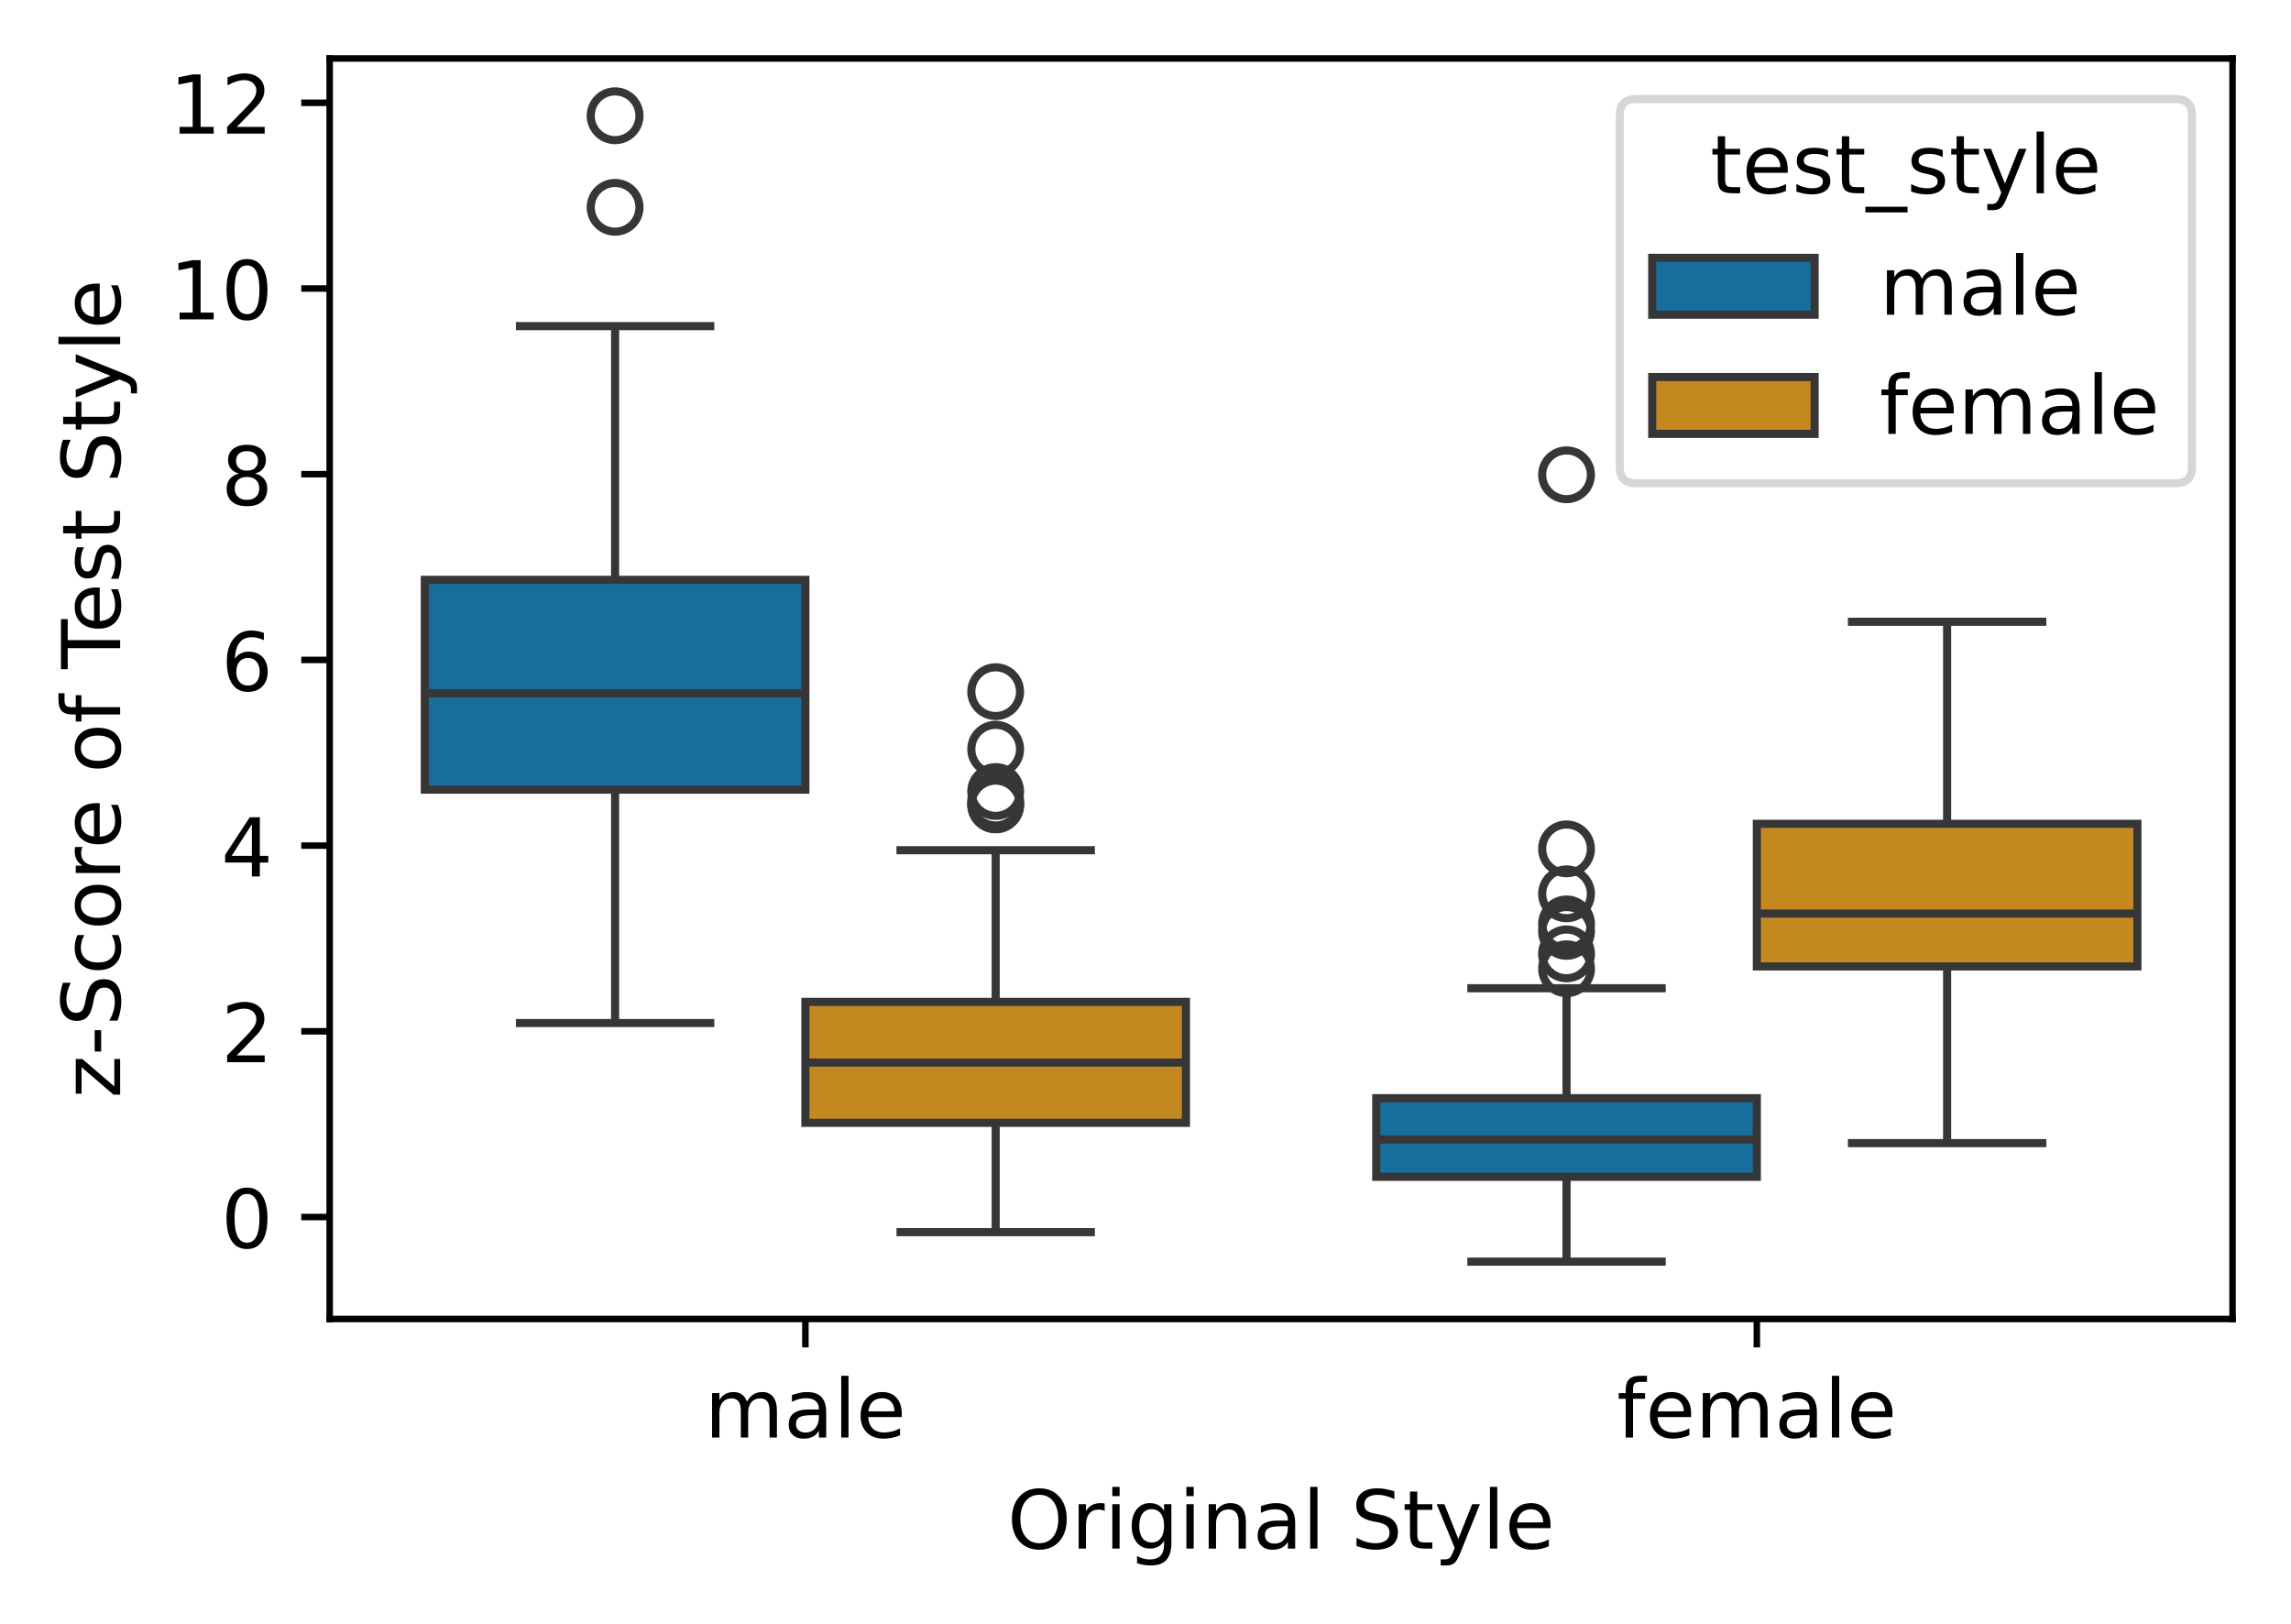
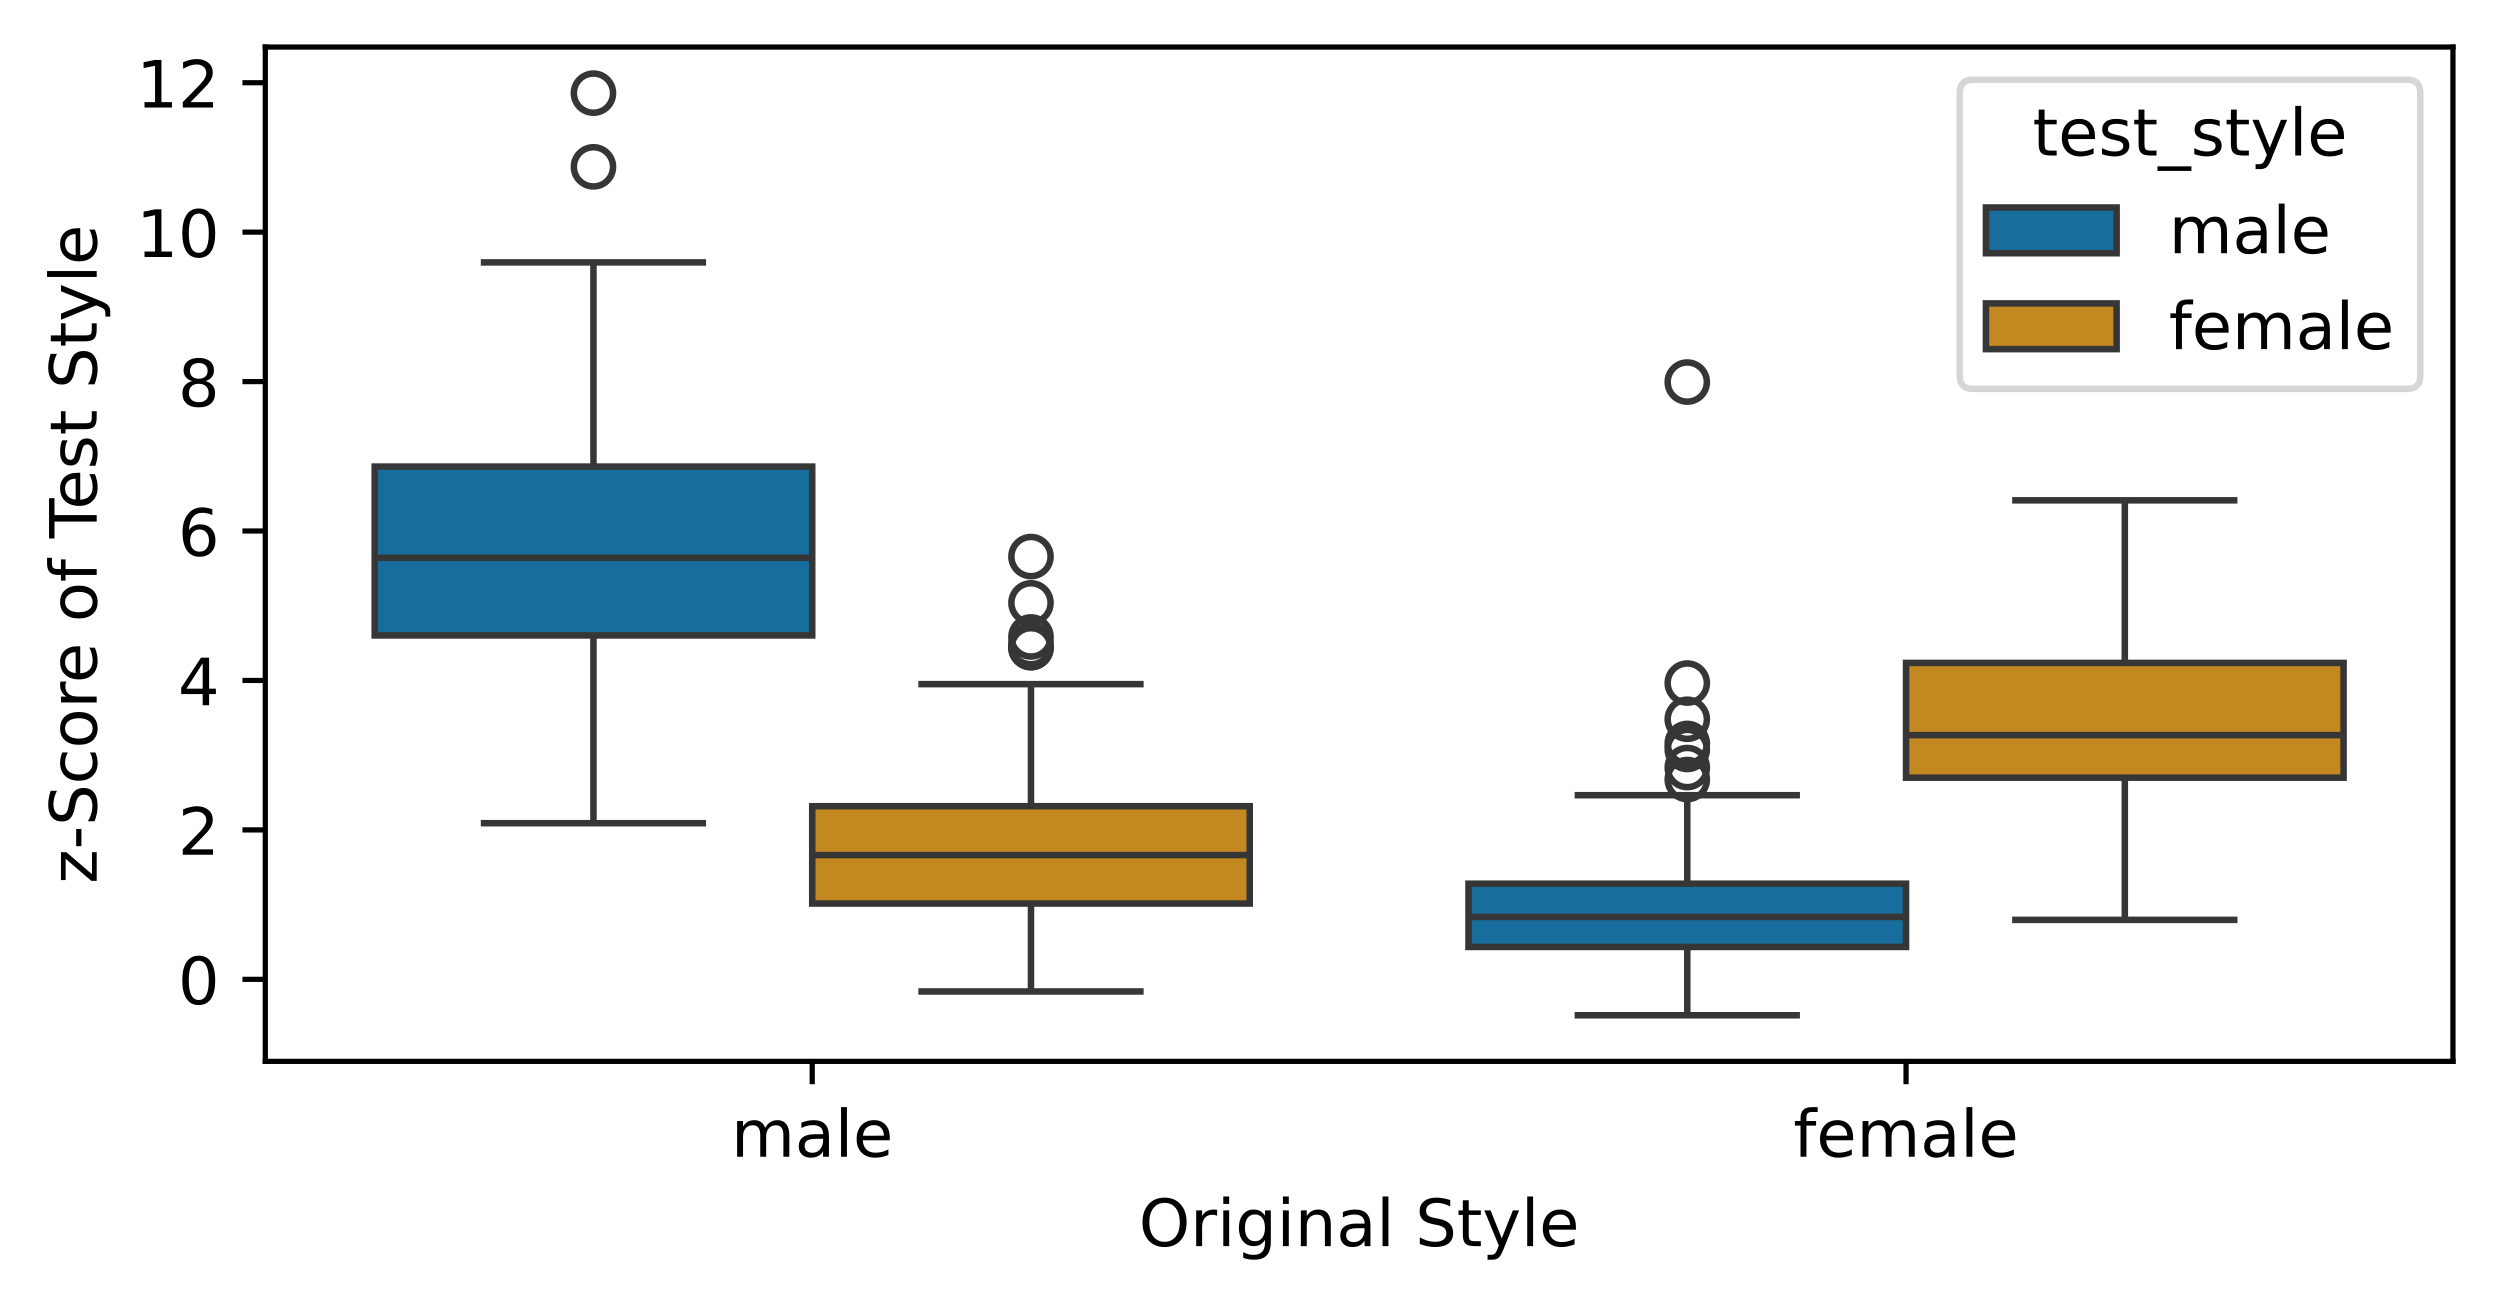
- <svg xmlns="http://www.w3.org/2000/svg" xmlns:xlink="http://www.w3.org/1999/xlink" width="282.163pt" height="199.988pt" viewBox="0 0 282.163 199.988" version="1.1">
+ <svg xmlns="http://www.w3.org/2000/svg" xmlns:xlink="http://www.w3.org/1999/xlink" width="382.603pt" height="199.988pt" viewBox="0 0 382.603 199.988" version="1.1">
  <defs>
    <style type="text/css">*{stroke-linejoin: round; stroke-linecap: butt}</style>
  </defs>
  <g id="figure_1">
    <g id="patch_1">
-       <path d="M 0 199.988  L 282.163 199.988  L 282.163 -0  L 0 -0  z " style="fill: #ffffff" />
+       <path d="M 0 199.988  L 382.603 199.988  L 382.603 -0  L 0 -0  z " style="fill: #ffffff" />
    </g>
    <g id="axes_1">
      <g id="patch_2">
-         <path d="M 40.603 162.432  L 274.963 162.432  L 274.963 7.2  L 40.603 7.2  z " style="fill: #ffffff" />
+         <path d="M 40.603 162.432  L 375.403 162.432  L 375.403 7.2  L 40.603 7.2  z " style="fill: #ffffff" />
      </g>
      <g id="patch_3">
-         <path d="M 99.193 149.878  L 99.193 149.878  L 99.193 149.878  L 99.193 149.878  z " clip-path="url(#p1109aa274f)" style="fill: #176d9c; stroke: #363636; stroke-linejoin: miter" />
+         <path d="M 124.303 149.878  L 124.303 149.878  L 124.303 149.878  L 124.303 149.878  z " clip-path="url(#p2c718e0d63)" style="fill: #176d9c; stroke: #363636; stroke-linejoin: miter" />
      </g>
      <g id="patch_4">
-         <path d="M 99.193 149.878  L 99.193 149.878  L 99.193 149.878  L 99.193 149.878  z " clip-path="url(#p1109aa274f)" style="fill: #c38820; stroke: #363636; stroke-linejoin: miter" />
+         <path d="M 124.303 149.878  L 124.303 149.878  L 124.303 149.878  L 124.303 149.878  z " clip-path="url(#p2c718e0d63)" style="fill: #c38820; stroke: #363636; stroke-linejoin: miter" />
      </g>
      <g id="matplotlib.axis_1">
        <g id="xtick_1">
          <g id="line2d_1">
            <defs>
-               <path id="m63302ec03f" d="M 0 0  L 0 3.5  " style="stroke: #000000; stroke-width: 0.8" />
+               <path id="m3987c6ea94" d="M 0 0  L 0 3.5  " style="stroke: #000000; stroke-width: 0.8" />
            </defs>
            <g>
-               <use xlink:href="#m63302ec03f" x="99.193" y="162.432" style="stroke: #000000; stroke-width: 0.8" />
+               <use xlink:href="#m3987c6ea94" x="124.303" y="162.432" style="stroke: #000000; stroke-width: 0.8" />
            </g>
          </g>
          <g id="text_1">
-             <g transform="translate(86.79313 177.0304) scale(0.1 -0.1)">
+             <g transform="translate(111.9031 177.0304) scale(0.1 -0.1)">
              <defs>
                <path id="DejaVuSans-6d" d="M 3328 2828  Q 3544 3216 3844 3400  Q 4144 3584 4550 3584  Q 5097 3584 5394 3201  Q 5691 2819 5691 2113  L 5691 0  L 5113 0  L 5113 2094  Q 5113 2597 4934 2840  Q 4756 3084 4391 3084  Q 3944 3084 3684 2787  Q 3425 2491 3425 1978  L 3425 0  L 2847 0  L 2847 2094  Q 2847 2600 2669 2842  Q 2491 3084 2119 3084  Q 1678 3084 1418 2786  Q 1159 2488 1159 1978  L 1159 0  L 581 0  L 581 3500  L 1159 3500  L 1159 2956  Q 1356 3278 1631 3431  Q 1906 3584 2284 3584  Q 2666 3584 2933 3390  Q 3200 3197 3328 2828  z " transform="scale(0.015625)" />
                <path id="DejaVuSans-61" d="M 2194 1759  Q 1497 1759 1228 1600  Q 959 1441 959 1056  Q 959 750 1161 570  Q 1363 391 1709 391  Q 2188 391 2477 730  Q 2766 1069 2766 1631  L 2766 1759  L 2194 1759  z M 3341 1997  L 3341 0  L 2766 0  L 2766 531  Q 2569 213 2275 61  Q 1981 -91 1556 -91  Q 1019 -91 701 211  Q 384 513 384 1019  Q 384 1609 779 1909  Q 1175 2209 1959 2209  L 2766 2209  L 2766 2266  Q 2766 2663 2505 2880  Q 2244 3097 1772 3097  Q 1472 3097 1187 3025  Q 903 2953 641 2809  L 641 3341  Q 956 3463 1253 3523  Q 1550 3584 1831 3584  Q 2591 3584 2966 3190  Q 3341 2797 3341 1997  z " transform="scale(0.015625)" />
                <path id="DejaVuSans-6c" d="M 603 4863  L 1178 4863  L 1178 0  L 603 0  L 603 4863  z " transform="scale(0.015625)" />
                <path id="DejaVuSans-65" d="M 3597 1894  L 3597 1613  L 953 1613  Q 991 1019 1311 708  Q 1631 397 2203 397  Q 2534 397 2845 478  Q 3156 559 3463 722  L 3463 178  Q 3153 47 2828 -22  Q 2503 -91 2169 -91  Q 1331 -91 842 396  Q 353 884 353 1716  Q 353 2575 817 3079  Q 1281 3584 2069 3584  Q 2775 3584 3186 3129  Q 3597 2675 3597 1894  z M 3022 2063  Q 3016 2534 2758 2815  Q 2500 3097 2075 3097  Q 1594 3097 1305 2825  Q 1016 2553 972 2059  L 3022 2063  z " transform="scale(0.015625)" />
              </defs>
              <use xlink:href="#DejaVuSans-6d" />
              <use xlink:href="#DejaVuSans-61" x="97.412" />
              <use xlink:href="#DejaVuSans-6c" x="158.691" />
              <use xlink:href="#DejaVuSans-65" x="186.475" />
            </g>
          </g>
        </g>
        <g id="xtick_2">
          <g id="line2d_2">
            <g>
-               <use xlink:href="#m63302ec03f" x="216.373" y="162.432" style="stroke: #000000; stroke-width: 0.8" />
+               <use xlink:href="#m3987c6ea94" x="291.703" y="162.432" style="stroke: #000000; stroke-width: 0.8" />
            </g>
          </g>
          <g id="text_2">
-             <g transform="translate(199.1364 177.0304) scale(0.1 -0.1)">
+             <g transform="translate(274.4664 177.0304) scale(0.1 -0.1)">
              <defs>
                <path id="DejaVuSans-66" d="M 2375 4863  L 2375 4384  L 1825 4384  Q 1516 4384 1395 4259  Q 1275 4134 1275 3809  L 1275 3500  L 2222 3500  L 2222 3053  L 1275 3053  L 1275 0  L 697 0  L 697 3053  L 147 3053  L 147 3500  L 697 3500  L 697 3744  Q 697 4328 969 4595  Q 1241 4863 1831 4863  L 2375 4863  z " transform="scale(0.015625)" />
              </defs>
              <use xlink:href="#DejaVuSans-66" />
              <use xlink:href="#DejaVuSans-65" x="35.205" />
              <use xlink:href="#DejaVuSans-6d" x="96.729" />
              <use xlink:href="#DejaVuSans-61" x="194.141" />
              <use xlink:href="#DejaVuSans-6c" x="255.42" />
              <use xlink:href="#DejaVuSans-65" x="283.203" />
            </g>
          </g>
        </g>
        <g id="text_3">
-           <g transform="translate(124.0691 190.7086) scale(0.1 -0.1)">
+           <g transform="translate(174.2891 190.7086) scale(0.1 -0.1)">
            <defs>
              <path id="DejaVuSans-4f" d="M 2522 4238  Q 1834 4238 1429 3725  Q 1025 3213 1025 2328  Q 1025 1447 1429 934  Q 1834 422 2522 422  Q 3209 422 3611 934  Q 4013 1447 4013 2328  Q 4013 3213 3611 3725  Q 3209 4238 2522 4238  z M 2522 4750  Q 3503 4750 4090 4092  Q 4678 3434 4678 2328  Q 4678 1225 4090 567  Q 3503 -91 2522 -91  Q 1538 -91 948 565  Q 359 1222 359 2328  Q 359 3434 948 4092  Q 1538 4750 2522 4750  z " transform="scale(0.015625)" />
              <path id="DejaVuSans-72" d="M 2631 2963  Q 2534 3019 2420 3045  Q 2306 3072 2169 3072  Q 1681 3072 1420 2755  Q 1159 2438 1159 1844  L 1159 0  L 581 0  L 581 3500  L 1159 3500  L 1159 2956  Q 1341 3275 1631 3429  Q 1922 3584 2338 3584  Q 2397 3584 2469 3576  Q 2541 3569 2628 3553  L 2631 2963  z " transform="scale(0.015625)" />
              <path id="DejaVuSans-69" d="M 603 3500  L 1178 3500  L 1178 0  L 603 0  L 603 3500  z M 603 4863  L 1178 4863  L 1178 4134  L 603 4134  L 603 4863  z " transform="scale(0.015625)" />
              <path id="DejaVuSans-67" d="M 2906 1791  Q 2906 2416 2648 2759  Q 2391 3103 1925 3103  Q 1463 3103 1205 2759  Q 947 2416 947 1791  Q 947 1169 1205 825  Q 1463 481 1925 481  Q 2391 481 2648 825  Q 2906 1169 2906 1791  z M 3481 434  Q 3481 -459 3084 -895  Q 2688 -1331 1869 -1331  Q 1566 -1331 1297 -1286  Q 1028 -1241 775 -1147  L 775 -588  Q 1028 -725 1275 -790  Q 1522 -856 1778 -856  Q 2344 -856 2625 -561  Q 2906 -266 2906 331  L 2906 616  Q 2728 306 2450 153  Q 2172 0 1784 0  Q 1141 0 747 490  Q 353 981 353 1791  Q 353 2603 747 3093  Q 1141 3584 1784 3584  Q 2172 3584 2450 3431  Q 2728 3278 2906 2969  L 2906 3500  L 3481 3500  L 3481 434  z " transform="scale(0.015625)" />
              <path id="DejaVuSans-6e" d="M 3513 2113  L 3513 0  L 2938 0  L 2938 2094  Q 2938 2591 2744 2837  Q 2550 3084 2163 3084  Q 1697 3084 1428 2787  Q 1159 2491 1159 1978  L 1159 0  L 581 0  L 581 3500  L 1159 3500  L 1159 2956  Q 1366 3272 1645 3428  Q 1925 3584 2291 3584  Q 2894 3584 3203 3211  Q 3513 2838 3513 2113  z " transform="scale(0.015625)" />
              <path id="DejaVuSans-20" transform="scale(0.015625)" />
              <path id="DejaVuSans-53" d="M 3425 4513  L 3425 3897  Q 3066 4069 2747 4153  Q 2428 4238 2131 4238  Q 1616 4238 1336 4038  Q 1056 3838 1056 3469  Q 1056 3159 1242 3001  Q 1428 2844 1947 2747  L 2328 2669  Q 3034 2534 3370 2195  Q 3706 1856 3706 1288  Q 3706 609 3251 259  Q 2797 -91 1919 -91  Q 1588 -91 1214 -16  Q 841 59 441 206  L 441 856  Q 825 641 1194 531  Q 1563 422 1919 422  Q 2459 422 2753 634  Q 3047 847 3047 1241  Q 3047 1584 2836 1778  Q 2625 1972 2144 2069  L 1759 2144  Q 1053 2284 737 2584  Q 422 2884 422 3419  Q 422 4038 858 4394  Q 1294 4750 2059 4750  Q 2388 4750 2728 4690  Q 3069 4631 3425 4513  z " transform="scale(0.015625)" />
              <path id="DejaVuSans-74" d="M 1172 4494  L 1172 3500  L 2356 3500  L 2356 3053  L 1172 3053  L 1172 1153  Q 1172 725 1289 603  Q 1406 481 1766 481  L 2356 481  L 2356 0  L 1766 0  Q 1100 0 847 248  Q 594 497 594 1153  L 594 3053  L 172 3053  L 172 3500  L 594 3500  L 594 4494  L 1172 4494  z " transform="scale(0.015625)" />
              <path id="DejaVuSans-79" d="M 2059 -325  Q 1816 -950 1584 -1140  Q 1353 -1331 966 -1331  L 506 -1331  L 506 -850  L 844 -850  Q 1081 -850 1212 -737  Q 1344 -625 1503 -206  L 1606 56  L 191 3500  L 800 3500  L 1894 763  L 2988 3500  L 3597 3500  L 2059 -325  z " transform="scale(0.015625)" />
            </defs>
            <use xlink:href="#DejaVuSans-4f" />
            <use xlink:href="#DejaVuSans-72" x="78.711" />
            <use xlink:href="#DejaVuSans-69" x="119.824" />
            <use xlink:href="#DejaVuSans-67" x="147.607" />
            <use xlink:href="#DejaVuSans-69" x="211.084" />
            <use xlink:href="#DejaVuSans-6e" x="238.867" />
            <use xlink:href="#DejaVuSans-61" x="302.246" />
            <use xlink:href="#DejaVuSans-6c" x="363.525" />
            <use xlink:href="#DejaVuSans-20" x="391.309" />
            <use xlink:href="#DejaVuSans-53" x="423.096" />
            <use xlink:href="#DejaVuSans-74" x="486.572" />
            <use xlink:href="#DejaVuSans-79" x="525.781" />
            <use xlink:href="#DejaVuSans-6c" x="584.961" />
            <use xlink:href="#DejaVuSans-65" x="612.744" />
          </g>
        </g>
      </g>
      <g id="matplotlib.axis_2">
        <g id="ytick_1">
          <g id="line2d_3">
            <defs>
-               <path id="m9975f07b40" d="M 0 0  L -3.5 0  " style="stroke: #000000; stroke-width: 0.8" />
+               <path id="m020f7971b0" d="M 0 0  L -3.5 0  " style="stroke: #000000; stroke-width: 0.8" />
            </defs>
            <g>
-               <use xlink:href="#m9975f07b40" x="40.603" y="149.878" style="stroke: #000000; stroke-width: 0.8" />
+               <use xlink:href="#m020f7971b0" x="40.603" y="149.878" style="stroke: #000000; stroke-width: 0.8" />
            </g>
          </g>
          <g id="text_4">
            <g transform="translate(27.24063 153.6773) scale(0.1 -0.1)">
              <defs>
                <path id="DejaVuSans-30" d="M 2034 4250  Q 1547 4250 1301 3770  Q 1056 3291 1056 2328  Q 1056 1369 1301 889  Q 1547 409 2034 409  Q 2525 409 2770 889  Q 3016 1369 3016 2328  Q 3016 3291 2770 3770  Q 2525 4250 2034 4250  z M 2034 4750  Q 2819 4750 3233 4129  Q 3647 3509 3647 2328  Q 3647 1150 3233 529  Q 2819 -91 2034 -91  Q 1250 -91 836 529  Q 422 1150 422 2328  Q 422 3509 836 4129  Q 1250 4750 2034 4750  z " transform="scale(0.015625)" />
              </defs>
              <use xlink:href="#DejaVuSans-30" />
            </g>
          </g>
        </g>
        <g id="ytick_2">
          <g id="line2d_4">
            <g>
-               <use xlink:href="#m9975f07b40" x="40.603" y="127.008" style="stroke: #000000; stroke-width: 0.8" />
+               <use xlink:href="#m020f7971b0" x="40.603" y="127.008" style="stroke: #000000; stroke-width: 0.8" />
            </g>
          </g>
          <g id="text_5">
            <g transform="translate(27.24063 130.8074) scale(0.1 -0.1)">
              <defs>
                <path id="DejaVuSans-32" d="M 1228 531  L 3431 531  L 3431 0  L 469 0  L 469 531  Q 828 903 1448 1529  Q 2069 2156 2228 2338  Q 2531 2678 2651 2914  Q 2772 3150 2772 3378  Q 2772 3750 2511 3984  Q 2250 4219 1831 4219  Q 1534 4219 1204 4116  Q 875 4013 500 3803  L 500 4441  Q 881 4594 1212 4672  Q 1544 4750 1819 4750  Q 2544 4750 2975 4387  Q 3406 4025 3406 3419  Q 3406 3131 3298 2873  Q 3191 2616 2906 2266  Q 2828 2175 2409 1742  Q 1991 1309 1228 531  z " transform="scale(0.015625)" />
              </defs>
              <use xlink:href="#DejaVuSans-32" />
            </g>
          </g>
        </g>
        <g id="ytick_3">
          <g id="line2d_5">
            <g>
-               <use xlink:href="#m9975f07b40" x="40.603" y="104.138" style="stroke: #000000; stroke-width: 0.8" />
+               <use xlink:href="#m020f7971b0" x="40.603" y="104.138" style="stroke: #000000; stroke-width: 0.8" />
            </g>
          </g>
          <g id="text_6">
            <g transform="translate(27.24063 107.9375) scale(0.1 -0.1)">
              <defs>
                <path id="DejaVuSans-34" d="M 2419 4116  L 825 1625  L 2419 1625  L 2419 4116  z M 2253 4666  L 3047 4666  L 3047 1625  L 3713 1625  L 3713 1100  L 3047 1100  L 3047 0  L 2419 0  L 2419 1100  L 313 1100  L 313 1709  L 2253 4666  z " transform="scale(0.015625)" />
              </defs>
              <use xlink:href="#DejaVuSans-34" />
            </g>
          </g>
        </g>
        <g id="ytick_4">
          <g id="line2d_6">
            <g>
-               <use xlink:href="#m9975f07b40" x="40.603" y="81.268" style="stroke: #000000; stroke-width: 0.8" />
+               <use xlink:href="#m020f7971b0" x="40.603" y="81.268" style="stroke: #000000; stroke-width: 0.8" />
            </g>
          </g>
          <g id="text_7">
            <g transform="translate(27.24063 85.06761) scale(0.1 -0.1)">
              <defs>
                <path id="DejaVuSans-36" d="M 2113 2584  Q 1688 2584 1439 2293  Q 1191 2003 1191 1497  Q 1191 994 1439 701  Q 1688 409 2113 409  Q 2538 409 2786 701  Q 3034 994 3034 1497  Q 3034 2003 2786 2293  Q 2538 2584 2113 2584  z M 3366 4563  L 3366 3988  Q 3128 4100 2886 4159  Q 2644 4219 2406 4219  Q 1781 4219 1451 3797  Q 1122 3375 1075 2522  Q 1259 2794 1537 2939  Q 1816 3084 2150 3084  Q 2853 3084 3261 2657  Q 3669 2231 3669 1497  Q 3669 778 3244 343  Q 2819 -91 2113 -91  Q 1303 -91 875 529  Q 447 1150 447 2328  Q 447 3434 972 4092  Q 1497 4750 2381 4750  Q 2619 4750 2861 4703  Q 3103 4656 3366 4563  z " transform="scale(0.015625)" />
              </defs>
              <use xlink:href="#DejaVuSans-36" />
            </g>
          </g>
        </g>
        <g id="ytick_5">
          <g id="line2d_7">
            <g>
-               <use xlink:href="#m9975f07b40" x="40.603" y="58.398" style="stroke: #000000; stroke-width: 0.8" />
+               <use xlink:href="#m020f7971b0" x="40.603" y="58.398" style="stroke: #000000; stroke-width: 0.8" />
            </g>
          </g>
          <g id="text_8">
            <g transform="translate(27.24063 62.19771) scale(0.1 -0.1)">
              <defs>
                <path id="DejaVuSans-38" d="M 2034 2216  Q 1584 2216 1326 1975  Q 1069 1734 1069 1313  Q 1069 891 1326 650  Q 1584 409 2034 409  Q 2484 409 2743 651  Q 3003 894 3003 1313  Q 3003 1734 2745 1975  Q 2488 2216 2034 2216  z M 1403 2484  Q 997 2584 770 2862  Q 544 3141 544 3541  Q 544 4100 942 4425  Q 1341 4750 2034 4750  Q 2731 4750 3128 4425  Q 3525 4100 3525 3541  Q 3525 3141 3298 2862  Q 3072 2584 2669 2484  Q 3125 2378 3379 2068  Q 3634 1759 3634 1313  Q 3634 634 3220 271  Q 2806 -91 2034 -91  Q 1263 -91 848 271  Q 434 634 434 1313  Q 434 1759 690 2068  Q 947 2378 1403 2484  z M 1172 3481  Q 1172 3119 1398 2916  Q 1625 2713 2034 2713  Q 2441 2713 2670 2916  Q 2900 3119 2900 3481  Q 2900 3844 2670 4047  Q 2441 4250 2034 4250  Q 1625 4250 1398 4047  Q 1172 3844 1172 3481  z " transform="scale(0.015625)" />
              </defs>
              <use xlink:href="#DejaVuSans-38" />
            </g>
          </g>
        </g>
        <g id="ytick_6">
          <g id="line2d_8">
            <g>
-               <use xlink:href="#m9975f07b40" x="40.603" y="35.529" style="stroke: #000000; stroke-width: 0.8" />
+               <use xlink:href="#m020f7971b0" x="40.603" y="35.529" style="stroke: #000000; stroke-width: 0.8" />
            </g>
          </g>
          <g id="text_9">
            <g transform="translate(20.87813 39.32781) scale(0.1 -0.1)">
              <defs>
                <path id="DejaVuSans-31" d="M 794 531  L 1825 531  L 1825 4091  L 703 3866  L 703 4441  L 1819 4666  L 2450 4666  L 2450 531  L 3481 531  L 3481 0  L 794 0  L 794 531  z " transform="scale(0.015625)" />
              </defs>
              <use xlink:href="#DejaVuSans-31" />
              <use xlink:href="#DejaVuSans-30" x="63.623" />
            </g>
          </g>
        </g>
        <g id="ytick_7">
          <g id="line2d_9">
            <g>
-               <use xlink:href="#m9975f07b40" x="40.603" y="12.659" style="stroke: #000000; stroke-width: 0.8" />
+               <use xlink:href="#m020f7971b0" x="40.603" y="12.659" style="stroke: #000000; stroke-width: 0.8" />
            </g>
          </g>
          <g id="text_10">
            <g transform="translate(20.87813 16.4579) scale(0.1 -0.1)">
              <use xlink:href="#DejaVuSans-31" />
              <use xlink:href="#DejaVuSans-32" x="63.623" />
            </g>
          </g>
        </g>
        <g id="text_11">
          <g transform="translate(14.79844 135.2379) rotate(-90) scale(0.1 -0.1)">
            <defs>
              <path id="DejaVuSans-7a" d="M 353 3500  L 3084 3500  L 3084 2975  L 922 459  L 3084 459  L 3084 0  L 275 0  L 275 525  L 2438 3041  L 353 3041  L 353 3500  z " transform="scale(0.015625)" />
              <path id="DejaVuSans-2d" d="M 313 2009  L 1997 2009  L 1997 1497  L 313 1497  L 313 2009  z " transform="scale(0.015625)" />
              <path id="DejaVuSans-63" d="M 3122 3366  L 3122 2828  Q 2878 2963 2633 3030  Q 2388 3097 2138 3097  Q 1578 3097 1268 2742  Q 959 2388 959 1747  Q 959 1106 1268 751  Q 1578 397 2138 397  Q 2388 397 2633 464  Q 2878 531 3122 666  L 3122 134  Q 2881 22 2623 -34  Q 2366 -91 2075 -91  Q 1284 -91 818 406  Q 353 903 353 1747  Q 353 2603 823 3093  Q 1294 3584 2113 3584  Q 2378 3584 2631 3529  Q 2884 3475 3122 3366  z " transform="scale(0.015625)" />
              <path id="DejaVuSans-6f" d="M 1959 3097  Q 1497 3097 1228 2736  Q 959 2375 959 1747  Q 959 1119 1226 758  Q 1494 397 1959 397  Q 2419 397 2687 759  Q 2956 1122 2956 1747  Q 2956 2369 2687 2733  Q 2419 3097 1959 3097  z M 1959 3584  Q 2709 3584 3137 3096  Q 3566 2609 3566 1747  Q 3566 888 3137 398  Q 2709 -91 1959 -91  Q 1206 -91 779 398  Q 353 888 353 1747  Q 353 2609 779 3096  Q 1206 3584 1959 3584  z " transform="scale(0.015625)" />
              <path id="DejaVuSans-54" d="M -19 4666  L 3928 4666  L 3928 4134  L 2272 4134  L 2272 0  L 1638 0  L 1638 4134  L -19 4134  L -19 4666  z " transform="scale(0.015625)" />
              <path id="DejaVuSans-73" d="M 2834 3397  L 2834 2853  Q 2591 2978 2328 3040  Q 2066 3103 1784 3103  Q 1356 3103 1142 2972  Q 928 2841 928 2578  Q 928 2378 1081 2264  Q 1234 2150 1697 2047  L 1894 2003  Q 2506 1872 2764 1633  Q 3022 1394 3022 966  Q 3022 478 2636 193  Q 2250 -91 1575 -91  Q 1294 -91 989 -36  Q 684 19 347 128  L 347 722  Q 666 556 975 473  Q 1284 391 1588 391  Q 1994 391 2212 530  Q 2431 669 2431 922  Q 2431 1156 2273 1281  Q 2116 1406 1581 1522  L 1381 1569  Q 847 1681 609 1914  Q 372 2147 372 2553  Q 372 3047 722 3315  Q 1072 3584 1716 3584  Q 2034 3584 2315 3537  Q 2597 3491 2834 3397  z " transform="scale(0.015625)" />
            </defs>
            <use xlink:href="#DejaVuSans-7a" />
            <use xlink:href="#DejaVuSans-2d" x="52.49" />
            <use xlink:href="#DejaVuSans-53" x="88.574" />
            <use xlink:href="#DejaVuSans-63" x="152.051" />
            <use xlink:href="#DejaVuSans-6f" x="207.031" />
            <use xlink:href="#DejaVuSans-72" x="268.213" />
            <use xlink:href="#DejaVuSans-65" x="307.076" />
            <use xlink:href="#DejaVuSans-20" x="368.6" />
            <use xlink:href="#DejaVuSans-6f" x="400.387" />
            <use xlink:href="#DejaVuSans-66" x="461.568" />
            <use xlink:href="#DejaVuSans-20" x="496.773" />
            <use xlink:href="#DejaVuSans-54" x="528.561" />
            <use xlink:href="#DejaVuSans-65" x="572.645" />
            <use xlink:href="#DejaVuSans-73" x="634.168" />
            <use xlink:href="#DejaVuSans-74" x="686.268" />
            <use xlink:href="#DejaVuSans-20" x="725.477" />
            <use xlink:href="#DejaVuSans-53" x="757.264" />
            <use xlink:href="#DejaVuSans-74" x="820.74" />
            <use xlink:href="#DejaVuSans-79" x="859.949" />
            <use xlink:href="#DejaVuSans-6c" x="919.129" />
            <use xlink:href="#DejaVuSans-65" x="946.912" />
          </g>
        </g>
      </g>
      <g id="patch_5">
-         <path d="M 52.321 97.247  L 99.193 97.247  L 99.193 71.407  L 52.321 71.407  L 52.321 97.247  z " clip-path="url(#p1109aa274f)" style="fill: #176d9c; stroke: #363636; stroke-linejoin: miter" />
+         <path d="M 57.343 97.247  L 124.303 97.247  L 124.303 71.407  L 57.343 71.407  L 57.343 97.247  z " clip-path="url(#p2c718e0d63)" style="fill: #176d9c; stroke: #363636; stroke-linejoin: miter" />
      </g>
      <g id="line2d_10">
-         <path d="M 75.757 97.247  L 75.757 125.988  " clip-path="url(#p1109aa274f)" style="fill: none; stroke: #363636" />
+         <path d="M 90.823 97.247  L 90.823 125.988  " clip-path="url(#p2c718e0d63)" style="fill: none; stroke: #363636" />
      </g>
      <g id="line2d_11">
-         <path d="M 75.757 71.407  L 75.757 40.159  " clip-path="url(#p1109aa274f)" style="fill: none; stroke: #363636" />
+         <path d="M 90.823 71.407  L 90.823 40.159  " clip-path="url(#p2c718e0d63)" style="fill: none; stroke: #363636" />
      </g>
      <g id="line2d_12">
-         <path d="M 64.039 125.988  L 87.475 125.988  " clip-path="url(#p1109aa274f)" style="fill: none; stroke: #363636; stroke-linecap: square" />
+         <path d="M 74.083 125.988  L 107.563 125.988  " clip-path="url(#p2c718e0d63)" style="fill: none; stroke: #363636; stroke-linecap: square" />
      </g>
      <g id="line2d_13">
-         <path d="M 64.039 40.159  L 87.475 40.159  " clip-path="url(#p1109aa274f)" style="fill: none; stroke: #363636; stroke-linecap: square" />
+         <path d="M 74.083 40.159  L 107.563 40.159  " clip-path="url(#p2c718e0d63)" style="fill: none; stroke: #363636; stroke-linecap: square" />
      </g>
      <g id="line2d_14">
        <defs>
-           <path id="m52b8078ba6" d="M 0 3  C 0.796 3 1.559 2.684 2.121 2.121  C 2.684 1.559 3 0.796 3 0  C 3 -0.796 2.684 -1.559 2.121 -2.121  C 1.559 -2.684 0.796 -3 0 -3  C -0.796 -3 -1.559 -2.684 -2.121 -2.121  C -2.684 -1.559 -3 -0.796 -3 0  C -3 0.796 -2.684 1.559 -2.121 2.121  C -1.559 2.684 -0.796 3 0 3  z " style="stroke: #363636" />
+           <path id="mb7724c98eb" d="M 0 3  C 0.796 3 1.559 2.684 2.121 2.121  C 2.684 1.559 3 0.796 3 0  C 3 -0.796 2.684 -1.559 2.121 -2.121  C 1.559 -2.684 0.796 -3 0 -3  C -0.796 -3 -1.559 -2.684 -2.121 -2.121  C -2.684 -1.559 -3 -0.796 -3 0  C -3 0.796 -2.684 1.559 -2.121 2.121  C -1.559 2.684 -0.796 3 0 3  z " style="stroke: #363636" />
        </defs>
-         <g clip-path="url(#p1109aa274f)">
-           <use xlink:href="#m52b8078ba6" x="75.757" y="14.256" style="fill-opacity: 0; stroke: #363636" />
-           <use xlink:href="#m52b8078ba6" x="75.757" y="25.533" style="fill-opacity: 0; stroke: #363636" />
+         <g clip-path="url(#p2c718e0d63)">
+           <use xlink:href="#mb7724c98eb" x="90.823" y="14.256" style="fill-opacity: 0; stroke: #363636" />
+           <use xlink:href="#mb7724c98eb" x="90.823" y="25.533" style="fill-opacity: 0; stroke: #363636" />
        </g>
      </g>
      <g id="patch_6">
-         <path d="M 169.501 144.923  L 216.373 144.923  L 216.373 135.242  L 169.501 135.242  L 169.501 144.923  z " clip-path="url(#p1109aa274f)" style="fill: #176d9c; stroke: #363636; stroke-linejoin: miter" />
+         <path d="M 224.743 144.923  L 291.703 144.923  L 291.703 135.242  L 224.743 135.242  L 224.743 144.923  z " clip-path="url(#p2c718e0d63)" style="fill: #176d9c; stroke: #363636; stroke-linejoin: miter" />
      </g>
      <g id="line2d_15">
-         <path d="M 192.937 144.923  L 192.937 155.376  " clip-path="url(#p1109aa274f)" style="fill: none; stroke: #363636" />
+         <path d="M 258.223 144.923  L 258.223 155.376  " clip-path="url(#p2c718e0d63)" style="fill: none; stroke: #363636" />
      </g>
      <g id="line2d_16">
-         <path d="M 192.937 135.242  L 192.937 121.701  " clip-path="url(#p1109aa274f)" style="fill: none; stroke: #363636" />
+         <path d="M 258.223 135.242  L 258.223 121.701  " clip-path="url(#p2c718e0d63)" style="fill: none; stroke: #363636" />
      </g>
      <g id="line2d_17">
-         <path d="M 181.219 155.376  L 204.655 155.376  " clip-path="url(#p1109aa274f)" style="fill: none; stroke: #363636; stroke-linecap: square" />
+         <path d="M 241.483 155.376  L 274.963 155.376  " clip-path="url(#p2c718e0d63)" style="fill: none; stroke: #363636; stroke-linecap: square" />
      </g>
      <g id="line2d_18">
-         <path d="M 181.219 121.701  L 204.655 121.701  " clip-path="url(#p1109aa274f)" style="fill: none; stroke: #363636; stroke-linecap: square" />
+         <path d="M 241.483 121.701  L 274.963 121.701  " clip-path="url(#p2c718e0d63)" style="fill: none; stroke: #363636; stroke-linecap: square" />
      </g>
      <g id="line2d_19">
-         <g clip-path="url(#p1109aa274f)">
-           <use xlink:href="#m52b8078ba6" x="192.937" y="119.305" style="fill-opacity: 0; stroke: #363636" />
-           <use xlink:href="#m52b8078ba6" x="192.937" y="104.537" style="fill-opacity: 0; stroke: #363636" />
-           <use xlink:href="#m52b8078ba6" x="192.937" y="114.699" style="fill-opacity: 0; stroke: #363636" />
-           <use xlink:href="#m52b8078ba6" x="192.937" y="110.077" style="fill-opacity: 0; stroke: #363636" />
-           <use xlink:href="#m52b8078ba6" x="192.937" y="113.78" style="fill-opacity: 0; stroke: #363636" />
-           <use xlink:href="#m52b8078ba6" x="192.937" y="117.469" style="fill-opacity: 0; stroke: #363636" />
-           <use xlink:href="#m52b8078ba6" x="192.937" y="58.471" style="fill-opacity: 0; stroke: #363636" />
+         <g clip-path="url(#p2c718e0d63)">
+           <use xlink:href="#mb7724c98eb" x="258.223" y="119.305" style="fill-opacity: 0; stroke: #363636" />
+           <use xlink:href="#mb7724c98eb" x="258.223" y="104.537" style="fill-opacity: 0; stroke: #363636" />
+           <use xlink:href="#mb7724c98eb" x="258.223" y="114.699" style="fill-opacity: 0; stroke: #363636" />
+           <use xlink:href="#mb7724c98eb" x="258.223" y="110.077" style="fill-opacity: 0; stroke: #363636" />
+           <use xlink:href="#mb7724c98eb" x="258.223" y="113.78" style="fill-opacity: 0; stroke: #363636" />
+           <use xlink:href="#mb7724c98eb" x="258.223" y="117.469" style="fill-opacity: 0; stroke: #363636" />
+           <use xlink:href="#mb7724c98eb" x="258.223" y="58.471" style="fill-opacity: 0; stroke: #363636" />
        </g>
      </g>
      <g id="patch_7">
-         <path d="M 99.193 138.279  L 146.065 138.279  L 146.065 123.382  L 99.193 123.382  L 99.193 138.279  z " clip-path="url(#p1109aa274f)" style="fill: #c38820; stroke: #363636; stroke-linejoin: miter" />
+         <path d="M 124.303 138.279  L 191.263 138.279  L 191.263 123.382  L 124.303 123.382  L 124.303 138.279  z " clip-path="url(#p2c718e0d63)" style="fill: #c38820; stroke: #363636; stroke-linejoin: miter" />
      </g>
      <g id="line2d_20">
-         <path d="M 122.629 138.279  L 122.629 151.739  " clip-path="url(#p1109aa274f)" style="fill: none; stroke: #363636" />
+         <path d="M 157.783 138.279  L 157.783 151.739  " clip-path="url(#p2c718e0d63)" style="fill: none; stroke: #363636" />
      </g>
      <g id="line2d_21">
-         <path d="M 122.629 123.382  L 122.629 104.705  " clip-path="url(#p1109aa274f)" style="fill: none; stroke: #363636" />
+         <path d="M 157.783 123.382  L 157.783 104.705  " clip-path="url(#p2c718e0d63)" style="fill: none; stroke: #363636" />
      </g>
      <g id="line2d_22">
-         <path d="M 110.911 151.739  L 134.347 151.739  " clip-path="url(#p1109aa274f)" style="fill: none; stroke: #363636; stroke-linecap: square" />
+         <path d="M 141.043 151.739  L 174.523 151.739  " clip-path="url(#p2c718e0d63)" style="fill: none; stroke: #363636; stroke-linecap: square" />
      </g>
      <g id="line2d_23">
-         <path d="M 110.911 104.705  L 134.347 104.705  " clip-path="url(#p1109aa274f)" style="fill: none; stroke: #363636; stroke-linecap: square" />
+         <path d="M 141.043 104.705  L 174.523 104.705  " clip-path="url(#p2c718e0d63)" style="fill: none; stroke: #363636; stroke-linecap: square" />
      </g>
      <g id="line2d_24">
-         <g clip-path="url(#p1109aa274f)">
-           <use xlink:href="#m52b8078ba6" x="122.629" y="99.124" style="fill-opacity: 0; stroke: #363636" />
-           <use xlink:href="#m52b8078ba6" x="122.629" y="99.095" style="fill-opacity: 0; stroke: #363636" />
-           <use xlink:href="#m52b8078ba6" x="122.629" y="85.179" style="fill-opacity: 0; stroke: #363636" />
-           <use xlink:href="#m52b8078ba6" x="122.629" y="97.477" style="fill-opacity: 0; stroke: #363636" />
-           <use xlink:href="#m52b8078ba6" x="122.629" y="98.656" style="fill-opacity: 0; stroke: #363636" />
-           <use xlink:href="#m52b8078ba6" x="122.629" y="92.262" style="fill-opacity: 0; stroke: #363636" />
+         <g clip-path="url(#p2c718e0d63)">
+           <use xlink:href="#mb7724c98eb" x="157.783" y="99.124" style="fill-opacity: 0; stroke: #363636" />
+           <use xlink:href="#mb7724c98eb" x="157.783" y="99.095" style="fill-opacity: 0; stroke: #363636" />
+           <use xlink:href="#mb7724c98eb" x="157.783" y="85.179" style="fill-opacity: 0; stroke: #363636" />
+           <use xlink:href="#mb7724c98eb" x="157.783" y="97.477" style="fill-opacity: 0; stroke: #363636" />
+           <use xlink:href="#mb7724c98eb" x="157.783" y="98.656" style="fill-opacity: 0; stroke: #363636" />
+           <use xlink:href="#mb7724c98eb" x="157.783" y="92.262" style="fill-opacity: 0; stroke: #363636" />
        </g>
      </g>
      <g id="patch_8">
-         <path d="M 216.373 119.017  L 263.245 119.017  L 263.245 101.454  L 216.373 101.454  L 216.373 119.017  z " clip-path="url(#p1109aa274f)" style="fill: #c38820; stroke: #363636; stroke-linejoin: miter" />
+         <path d="M 291.703 119.017  L 358.663 119.017  L 358.663 101.454  L 291.703 101.454  L 291.703 119.017  z " clip-path="url(#p2c718e0d63)" style="fill: #c38820; stroke: #363636; stroke-linejoin: miter" />
      </g>
      <g id="line2d_25">
-         <path d="M 239.809 119.017  L 239.809 140.774  " clip-path="url(#p1109aa274f)" style="fill: none; stroke: #363636" />
+         <path d="M 325.183 119.017  L 325.183 140.774  " clip-path="url(#p2c718e0d63)" style="fill: none; stroke: #363636" />
      </g>
      <g id="line2d_26">
-         <path d="M 239.809 101.454  L 239.809 76.569  " clip-path="url(#p1109aa274f)" style="fill: none; stroke: #363636" />
+         <path d="M 325.183 101.454  L 325.183 76.569  " clip-path="url(#p2c718e0d63)" style="fill: none; stroke: #363636" />
      </g>
      <g id="line2d_27">
-         <path d="M 228.091 140.774  L 251.527 140.774  " clip-path="url(#p1109aa274f)" style="fill: none; stroke: #363636; stroke-linecap: square" />
+         <path d="M 308.443 140.774  L 341.923 140.774  " clip-path="url(#p2c718e0d63)" style="fill: none; stroke: #363636; stroke-linecap: square" />
      </g>
      <g id="line2d_28">
-         <path d="M 228.091 76.569  L 251.527 76.569  " clip-path="url(#p1109aa274f)" style="fill: none; stroke: #363636; stroke-linecap: square" />
+         <path d="M 308.443 76.569  L 341.923 76.569  " clip-path="url(#p2c718e0d63)" style="fill: none; stroke: #363636; stroke-linecap: square" />
      </g>
      <g id="line2d_29" />
      <g id="line2d_30">
-         <path d="M 52.321 85.365  L 99.193 85.365  " clip-path="url(#p1109aa274f)" style="fill: none; stroke: #363636" />
+         <path d="M 57.343 85.365  L 124.303 85.365  " clip-path="url(#p2c718e0d63)" style="fill: none; stroke: #363636" />
      </g>
      <g id="line2d_31">
-         <path d="M 169.501 140.33  L 216.373 140.33  " clip-path="url(#p1109aa274f)" style="fill: none; stroke: #363636" />
+         <path d="M 224.743 140.33  L 291.703 140.33  " clip-path="url(#p2c718e0d63)" style="fill: none; stroke: #363636" />
      </g>
      <g id="line2d_32">
-         <path d="M 99.193 130.858  L 146.065 130.858  " clip-path="url(#p1109aa274f)" style="fill: none; stroke: #363636" />
+         <path d="M 124.303 130.858  L 191.263 130.858  " clip-path="url(#p2c718e0d63)" style="fill: none; stroke: #363636" />
      </g>
      <g id="line2d_33">
-         <path d="M 216.373 112.505  L 263.245 112.505  " clip-path="url(#p1109aa274f)" style="fill: none; stroke: #363636" />
+         <path d="M 291.703 112.505  L 358.663 112.505  " clip-path="url(#p2c718e0d63)" style="fill: none; stroke: #363636" />
      </g>
      <g id="patch_9">
        <path d="M 40.603 162.432  L 40.603 7.2  " style="fill: none; stroke: #000000; stroke-width: 0.8; stroke-linejoin: miter; stroke-linecap: square" />
      </g>
      <g id="patch_10">
-         <path d="M 274.963 162.432  L 274.963 7.2  " style="fill: none; stroke: #000000; stroke-width: 0.8; stroke-linejoin: miter; stroke-linecap: square" />
+         <path d="M 375.403 162.432  L 375.403 7.2  " style="fill: none; stroke: #000000; stroke-width: 0.8; stroke-linejoin: miter; stroke-linecap: square" />
      </g>
      <g id="patch_11">
-         <path d="M 40.603 162.432  L 274.963 162.432  " style="fill: none; stroke: #000000; stroke-width: 0.8; stroke-linejoin: miter; stroke-linecap: square" />
+         <path d="M 40.603 162.432  L 375.403 162.432  " style="fill: none; stroke: #000000; stroke-width: 0.8; stroke-linejoin: miter; stroke-linecap: square" />
      </g>
      <g id="patch_12">
-         <path d="M 40.603 7.2  L 274.963 7.2  " style="fill: none; stroke: #000000; stroke-width: 0.8; stroke-linejoin: miter; stroke-linecap: square" />
+         <path d="M 40.603 7.2  L 375.403 7.2  " style="fill: none; stroke: #000000; stroke-width: 0.8; stroke-linejoin: miter; stroke-linecap: square" />
      </g>
      <g id="legend_1">
        <g id="patch_13">
-           <path d="M 201.49 59.513  L 267.963 59.513  Q 269.963 59.513 269.963 57.513  L 269.963 14.2  Q 269.963 12.2 267.963 12.2  L 201.49 12.2  Q 199.49 12.2 199.49 14.2  L 199.49 57.513  Q 199.49 59.513 201.49 59.513  z " style="fill: #ffffff; opacity: 0.8; stroke: #cccccc; stroke-linejoin: miter" />
+           <path d="M 301.93 59.513  L 368.403 59.513  Q 370.403 59.513 370.403 57.513  L 370.403 14.2  Q 370.403 12.2 368.403 12.2  L 301.93 12.2  Q 299.93 12.2 299.93 14.2  L 299.93 57.513  Q 299.93 59.513 301.93 59.513  z " style="fill: #ffffff; opacity: 0.8; stroke: #cccccc; stroke-linejoin: miter" />
        </g>
        <g id="text_12">
-           <g transform="translate(210.635 23.79844) scale(0.1 -0.1)">
+           <g transform="translate(311.075 23.79844) scale(0.1 -0.1)">
            <defs>
              <path id="DejaVuSans-5f" d="M 3263 -1063  L 3263 -1509  L -63 -1509  L -63 -1063  L 3263 -1063  z " transform="scale(0.015625)" />
            </defs>
            <use xlink:href="#DejaVuSans-74" />
            <use xlink:href="#DejaVuSans-65" x="39.209" />
            <use xlink:href="#DejaVuSans-73" x="100.732" />
            <use xlink:href="#DejaVuSans-74" x="152.832" />
            <use xlink:href="#DejaVuSans-5f" x="192.041" />
            <use xlink:href="#DejaVuSans-73" x="242.041" />
            <use xlink:href="#DejaVuSans-74" x="294.141" />
            <use xlink:href="#DejaVuSans-79" x="333.35" />
            <use xlink:href="#DejaVuSans-6c" x="392.529" />
            <use xlink:href="#DejaVuSans-65" x="420.312" />
          </g>
        </g>
        <g id="patch_14">
-           <path d="M 203.49 38.755  L 223.49 38.755  L 223.49 31.755  L 203.49 31.755  z " style="fill: #176d9c; stroke: #363636; stroke-linejoin: miter" />
+           <path d="M 303.93 38.755  L 323.93 38.755  L 323.93 31.755  L 303.93 31.755  z " style="fill: #176d9c; stroke: #363636; stroke-linejoin: miter" />
        </g>
        <g id="text_13">
-           <g transform="translate(231.4897 38.75469) scale(0.1 -0.1)">
+           <g transform="translate(331.9297 38.75469) scale(0.1 -0.1)">
            <use xlink:href="#DejaVuSans-6d" />
            <use xlink:href="#DejaVuSans-61" x="97.412" />
            <use xlink:href="#DejaVuSans-6c" x="158.691" />
            <use xlink:href="#DejaVuSans-65" x="186.475" />
          </g>
        </g>
        <g id="patch_15">
-           <path d="M 203.49 53.433  L 223.49 53.433  L 223.49 46.433  L 203.49 46.433  z " style="fill: #c38820; stroke: #363636; stroke-linejoin: miter" />
+           <path d="M 303.93 53.433  L 323.93 53.433  L 323.93 46.433  L 303.93 46.433  z " style="fill: #c38820; stroke: #363636; stroke-linejoin: miter" />
        </g>
        <g id="text_14">
-           <g transform="translate(231.4897 53.43281) scale(0.1 -0.1)">
+           <g transform="translate(331.9297 53.43281) scale(0.1 -0.1)">
            <use xlink:href="#DejaVuSans-66" />
            <use xlink:href="#DejaVuSans-65" x="35.205" />
            <use xlink:href="#DejaVuSans-6d" x="96.729" />
            <use xlink:href="#DejaVuSans-61" x="194.141" />
            <use xlink:href="#DejaVuSans-6c" x="255.42" />
            <use xlink:href="#DejaVuSans-65" x="283.203" />
          </g>
        </g>
      </g>
    </g>
  </g>
  <defs>
-     <clipPath id="p1109aa274f">
-       <rect x="40.603" y="7.2" width="234.36" height="155.232" />
+     <clipPath id="p2c718e0d63">
+       <rect x="40.603" y="7.2" width="334.8" height="155.232" />
    </clipPath>
  </defs>
</svg>
